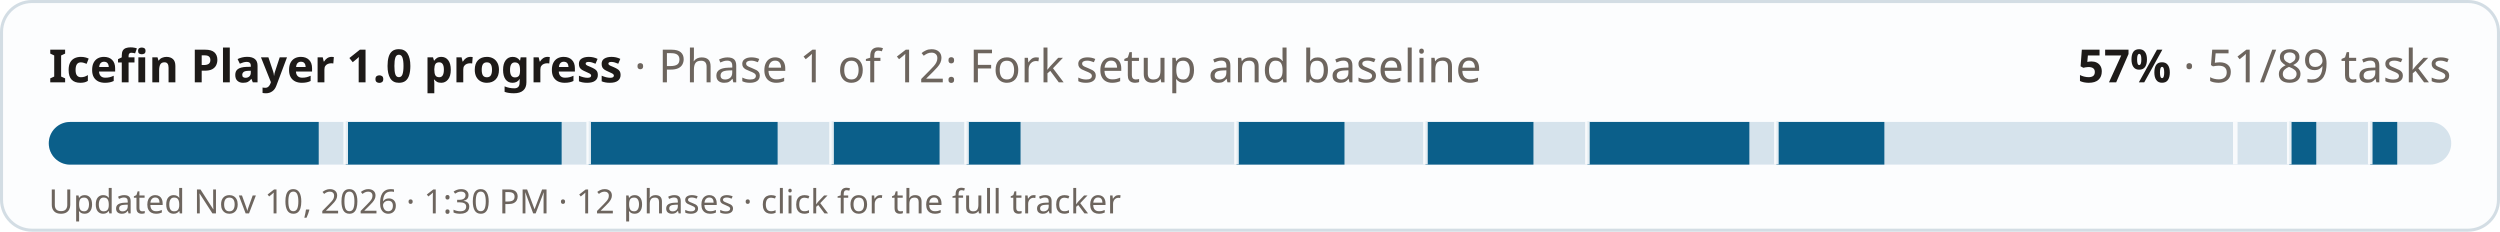
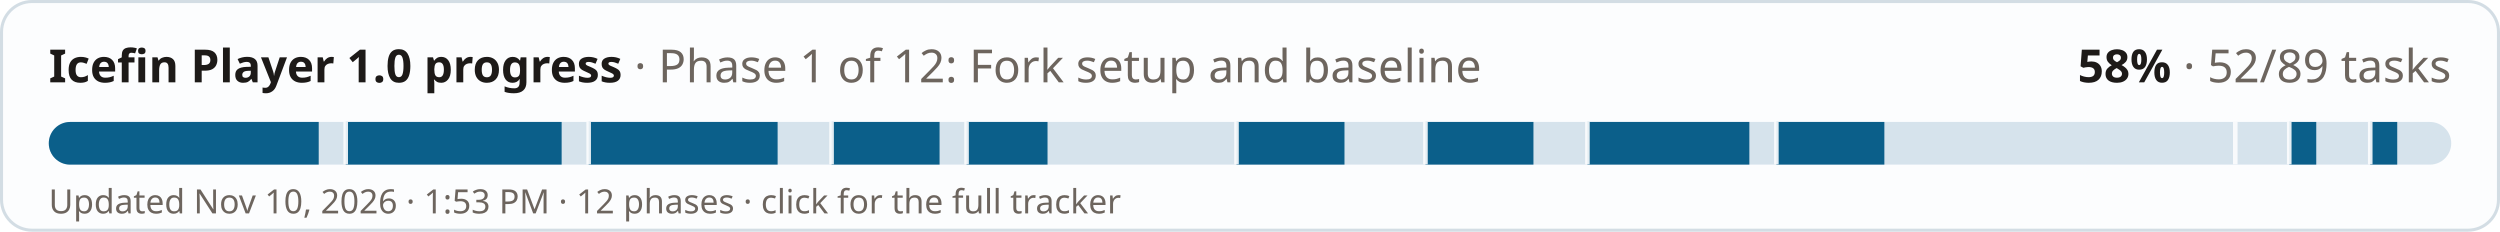
- <svg xmlns="http://www.w3.org/2000/svg" width="820" height="76" viewBox="0 0 820 76" role="img" aria-label="Icefin Player 1.0 progress: 57% (51 of 89 tasks)">
+ <svg xmlns="http://www.w3.org/2000/svg" width="820" height="76" viewBox="0 0 820 76" role="img" aria-label="Icefin Player 1.0 progress: 58% (52 of 89 tasks)">
  <style>
  .bg{fill:#fcfdfe;stroke:#d3dde4} .fg{fill:#1d1a18} .mu{fill:#6d655e} .track{fill:#d6e3ec} .done{fill:#0b5f8a} .full{fill:#2f6b3a} .tick{fill:#fcfdfe;opacity:.9}
  @media (prefers-color-scheme: dark){ .bg{fill:#1a2127;stroke:#2e3a43} .fg{fill:#f1ebe2} .mu{fill:#a99f94} .track{fill:#24384a} .done{fill:#6cb6e4} .full{fill:#6fbf7c} .tick{fill:#1a2127} }
  text{font-family:-apple-system,"Segoe UI",system-ui,"Noto Sans","DejaVu Sans",sans-serif}
</style>
  <rect class="bg" x="0.5" y="0.5" width="819" height="75" rx="10" />
  <text class="fg" x="16" y="27" font-size="15" font-weight="700">Icefin Player 1.0 progress <tspan class="mu" font-weight="400">· Phase 1 of 12: Fork setup and baseline</tspan>
  </text>
-   <text class="fg" x="804" y="27" font-size="15" font-weight="700" text-anchor="end">57% <tspan class="mu" font-weight="400">· 51/89 tasks</tspan>
+   <text class="fg" x="804" y="27" font-size="15" font-weight="700" text-anchor="end">58% <tspan class="mu" font-weight="400">· 52/89 tasks</tspan>
  </text>
  <rect class="track" x="16" y="40" width="788" height="14" rx="7" />
  <clipPath id="c">
    <rect x="16" y="40" width="788" height="14" rx="7" />
  </clipPath>
  <g clip-path="url(#c)">
    <rect class="done" x="16" y="40" width="88.54" height="14" />
    <rect class="done" x="113.39" y="40" width="70.83" height="14" />
    <rect class="done" x="193.08" y="40" width="61.98" height="14" />
    <rect class="done" x="272.76" y="40" width="35.42" height="14" />
-     <rect class="done" x="317.03" y="40" width="17.71" height="14" />
+     <rect class="done" x="317.03" y="40" width="26.56" height="14" />
    <rect class="done" x="405.57" y="40" width="35.42" height="14" />
    <rect class="done" x="467.55" y="40" width="35.42" height="14" />
    <rect class="done" x="520.67" y="40" width="53.12" height="14" />
    <rect class="done" x="582.65" y="40" width="35.42" height="14" />
    <rect class="done" x="750.88" y="40" width="8.85" height="14" />
    <rect class="done" x="777.44" y="40" width="8.85" height="14" />
    <rect class="tick" x="112.64" y="40" width="1.5" height="14" />
    <rect class="tick" x="192.33" y="40" width="1.5" height="14" />
    <rect class="tick" x="272.01" y="40" width="1.5" height="14" />
    <rect class="tick" x="316.28" y="40" width="1.5" height="14" />
    <rect class="tick" x="404.82" y="40" width="1.5" height="14" />
    <rect class="tick" x="466.8" y="40" width="1.5" height="14" />
    <rect class="tick" x="519.92" y="40" width="1.5" height="14" />
    <rect class="tick" x="581.9" y="40" width="1.5" height="14" />
    <rect class="tick" x="732.42" y="40" width="1.5" height="14" />
    <rect class="tick" x="750.13" y="40" width="1.5" height="14" />
    <rect class="tick" x="776.69" y="40" width="1.5" height="14" />
  </g>
-   <text class="mu" x="16" y="70" font-size="11">Updated Nov 10, 2026 · 1:30 PM · 12 phases · click for the full tracker</text>
+   <text class="mu" x="16" y="70" font-size="11">Updated Nov 10, 2026 · 1:53 PM · 12 phases · click for the full tracker</text>
</svg>
